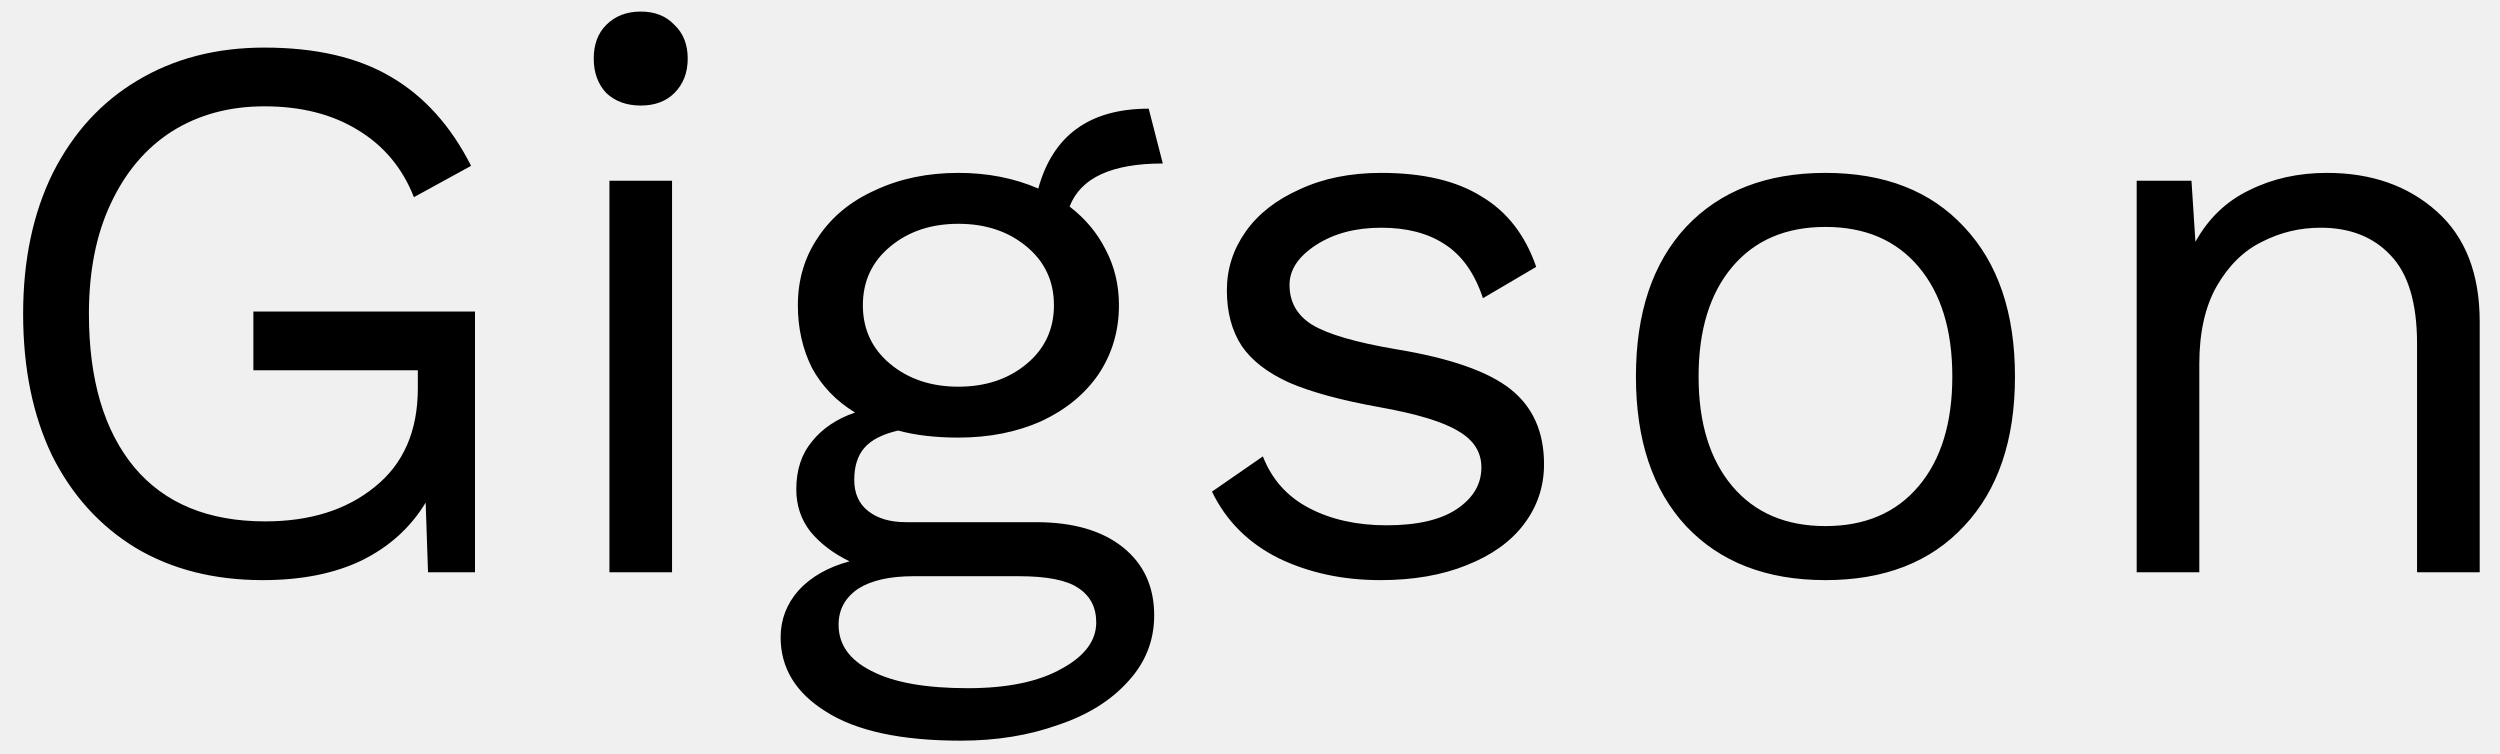
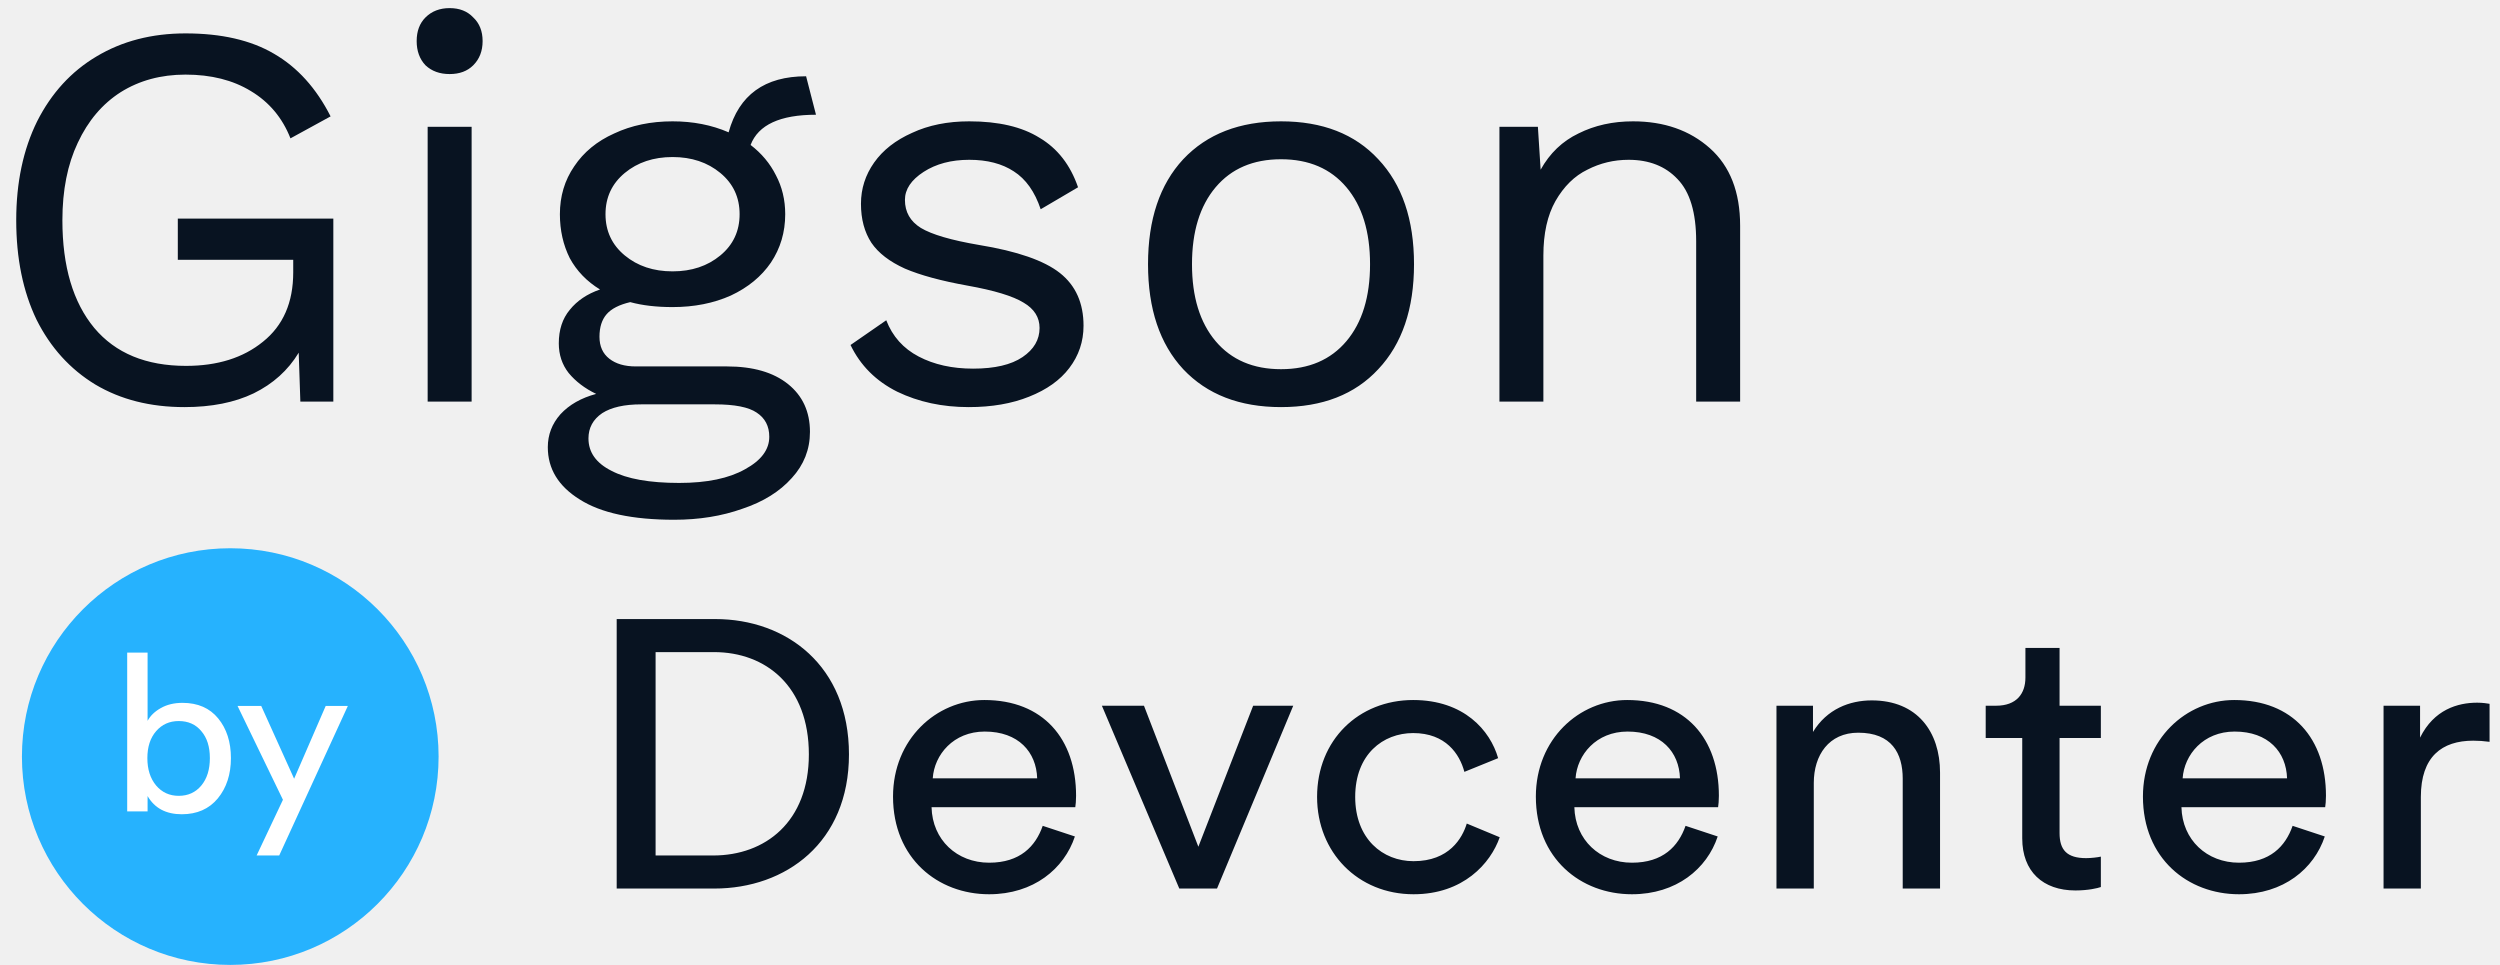
- <svg xmlns="http://www.w3.org/2000/svg" width="83" height="25" viewBox="0 0 83 25" fill="none">
-   <path d="M15.77 10.342V19H14.21L14.132 16.686C13.629 17.518 12.919 18.159 12 18.61C11.099 19.043 10.007 19.26 8.724 19.26C7.112 19.26 5.708 18.905 4.512 18.194C3.316 17.466 2.389 16.443 1.73 15.126C1.089 13.791 0.768 12.223 0.768 10.42C0.768 8.635 1.097 7.075 1.756 5.74C2.432 4.405 3.368 3.383 4.564 2.672C5.777 1.944 7.181 1.58 8.776 1.58C10.475 1.58 11.87 1.901 12.962 2.542C14.071 3.183 14.964 4.171 15.64 5.506L13.742 6.546C13.361 5.575 12.737 4.83 11.87 4.31C11.021 3.79 9.989 3.53 8.776 3.53C7.615 3.53 6.592 3.807 5.708 4.362C4.841 4.917 4.165 5.714 3.68 6.754C3.195 7.777 2.952 8.999 2.952 10.42C2.952 12.604 3.455 14.303 4.46 15.516C5.465 16.712 6.913 17.31 8.802 17.31C10.293 17.31 11.506 16.929 12.442 16.166C13.395 15.403 13.872 14.311 13.872 12.89V12.292H8.412V10.342H15.77ZM21.273 3.504C20.805 3.504 20.423 3.365 20.128 3.088C19.851 2.793 19.712 2.412 19.712 1.944C19.712 1.476 19.851 1.103 20.128 0.826C20.423 0.531 20.805 0.384 21.273 0.384C21.741 0.384 22.113 0.531 22.39 0.826C22.685 1.103 22.832 1.476 22.832 1.944C22.832 2.412 22.685 2.793 22.39 3.088C22.113 3.365 21.741 3.504 21.273 3.504ZM22.312 19H20.233V6H22.312V19ZM34.393 17.336C35.623 17.336 36.585 17.613 37.279 18.168C37.972 18.723 38.319 19.477 38.319 20.43C38.319 21.262 38.033 21.99 37.461 22.614C36.889 23.255 36.109 23.741 35.121 24.07C34.15 24.417 33.075 24.59 31.897 24.59C29.921 24.59 28.43 24.269 27.425 23.628C26.419 23.004 25.917 22.181 25.917 21.158C25.917 20.569 26.116 20.049 26.515 19.598C26.931 19.147 27.494 18.827 28.205 18.636C27.667 18.376 27.234 18.047 26.905 17.648C26.593 17.249 26.437 16.781 26.437 16.244C26.437 15.603 26.61 15.074 26.957 14.658C27.303 14.225 27.78 13.904 28.387 13.696C27.763 13.315 27.286 12.821 26.957 12.214C26.645 11.59 26.489 10.897 26.489 10.134C26.489 9.285 26.714 8.531 27.165 7.872C27.615 7.196 28.248 6.676 29.063 6.312C29.877 5.931 30.796 5.74 31.819 5.74C32.789 5.74 33.673 5.913 34.471 6.26C34.956 4.492 36.178 3.608 38.137 3.608L38.605 5.428C36.906 5.428 35.875 5.905 35.511 6.858C36.031 7.257 36.429 7.733 36.707 8.288C37.001 8.843 37.149 9.458 37.149 10.134C37.149 10.983 36.923 11.746 36.473 12.422C36.022 13.081 35.389 13.601 34.575 13.982C33.76 14.346 32.841 14.528 31.819 14.528C31.056 14.528 30.389 14.45 29.817 14.294C29.297 14.415 28.924 14.606 28.699 14.866C28.473 15.126 28.361 15.481 28.361 15.932C28.361 16.383 28.517 16.729 28.829 16.972C29.141 17.215 29.557 17.336 30.077 17.336H34.393ZM31.819 7.43C30.917 7.43 30.163 7.681 29.557 8.184C28.95 8.687 28.647 9.337 28.647 10.134C28.647 10.931 28.95 11.581 29.557 12.084C30.163 12.587 30.917 12.838 31.819 12.838C32.72 12.838 33.474 12.587 34.081 12.084C34.687 11.581 34.991 10.931 34.991 10.134C34.991 9.337 34.687 8.687 34.081 8.184C33.474 7.681 32.72 7.43 31.819 7.43ZM32.131 22.848C33.448 22.848 34.488 22.631 35.251 22.198C36.013 21.782 36.395 21.271 36.395 20.664C36.395 20.161 36.195 19.78 35.797 19.52C35.415 19.26 34.757 19.13 33.821 19.13H30.337C29.539 19.13 28.924 19.269 28.491 19.546C28.057 19.841 27.841 20.239 27.841 20.742C27.841 21.401 28.205 21.912 28.933 22.276C29.661 22.657 30.727 22.848 32.131 22.848ZM45.828 19.26C44.58 19.26 43.454 19.017 42.448 18.532C41.443 18.029 40.706 17.293 40.238 16.322L41.928 15.152C42.223 15.915 42.734 16.487 43.462 16.868C44.19 17.249 45.048 17.44 46.036 17.44C47.059 17.44 47.839 17.258 48.376 16.894C48.914 16.53 49.182 16.071 49.182 15.516C49.182 15.013 48.931 14.615 48.428 14.32C47.926 14.008 47.042 13.739 45.776 13.514C44.528 13.289 43.54 13.02 42.812 12.708C42.084 12.379 41.556 11.971 41.226 11.486C40.897 10.983 40.732 10.368 40.732 9.64C40.732 8.929 40.94 8.279 41.356 7.69C41.772 7.101 42.37 6.633 43.15 6.286C43.93 5.922 44.832 5.74 45.854 5.74C47.241 5.74 48.35 6 49.182 6.52C50.032 7.023 50.638 7.803 51.002 8.86L49.234 9.9C48.957 9.068 48.532 8.47 47.96 8.106C47.406 7.742 46.704 7.56 45.854 7.56C45.005 7.56 44.286 7.751 43.696 8.132C43.107 8.513 42.812 8.955 42.812 9.458C42.812 10.03 43.064 10.472 43.566 10.784C44.086 11.096 45.005 11.365 46.322 11.59C48.125 11.885 49.399 12.327 50.144 12.916C50.89 13.505 51.262 14.337 51.262 15.412C51.262 16.157 51.037 16.825 50.586 17.414C50.153 17.986 49.52 18.437 48.688 18.766C47.874 19.095 46.92 19.26 45.828 19.26ZM60.605 5.74C62.564 5.74 64.098 6.338 65.207 7.534C66.334 8.73 66.897 10.385 66.897 12.5C66.897 14.615 66.334 16.27 65.207 17.466C64.098 18.662 62.564 19.26 60.605 19.26C58.647 19.26 57.104 18.662 55.977 17.466C54.868 16.27 54.313 14.615 54.313 12.5C54.313 10.385 54.868 8.73 55.977 7.534C57.104 6.338 58.647 5.74 60.605 5.74ZM60.605 7.534C59.288 7.534 58.257 7.976 57.511 8.86C56.766 9.744 56.393 10.957 56.393 12.5C56.393 14.043 56.766 15.256 57.511 16.14C58.257 17.024 59.288 17.466 60.605 17.466C61.922 17.466 62.954 17.024 63.699 16.14C64.445 15.256 64.817 14.043 64.817 12.5C64.817 10.957 64.445 9.744 63.699 8.86C62.954 7.976 61.922 7.534 60.605 7.534ZM77.255 5.74C78.729 5.74 79.942 6.165 80.895 7.014C81.849 7.863 82.326 9.085 82.326 10.68V19H80.246V11.408C80.246 10.056 79.951 9.077 79.362 8.47C78.79 7.863 78.018 7.56 77.047 7.56C76.354 7.56 75.704 7.716 75.097 8.028C74.491 8.323 73.988 8.817 73.59 9.51C73.208 10.186 73.017 11.044 73.017 12.084V19H70.938V6H72.757L72.888 8.028C73.321 7.248 73.919 6.676 74.681 6.312C75.444 5.931 76.302 5.74 77.255 5.74Z" fill="black" />
+ <svg xmlns="http://www.w3.org/2000/svg" width="114" height="44" viewBox="0 0 114 44" fill="none">
+   <path d="M15.2 9.968V18.313H13.696L13.621 16.083C13.137 16.885 12.452 17.503 11.566 17.937C10.697 18.355 9.645 18.564 8.409 18.564C6.855 18.564 5.502 18.221 4.349 17.536C3.196 16.835 2.302 15.849 1.667 14.579C1.049 13.293 0.74 11.781 0.74 10.043C0.74 8.323 1.058 6.819 1.693 5.533C2.344 4.246 3.246 3.26 4.399 2.575C5.569 1.874 6.922 1.523 8.459 1.523C10.096 1.523 11.441 1.832 12.493 2.45C13.563 3.068 14.423 4.021 15.075 5.307L13.245 6.309C12.878 5.374 12.276 4.655 11.441 4.154C10.622 3.653 9.628 3.402 8.459 3.402C7.339 3.402 6.354 3.67 5.502 4.204C4.666 4.739 4.015 5.507 3.547 6.51C3.079 7.496 2.845 8.673 2.845 10.043C2.845 12.148 3.33 13.786 4.299 14.955C5.268 16.108 6.663 16.684 8.484 16.684C9.921 16.684 11.09 16.317 11.992 15.582C12.911 14.847 13.371 13.794 13.371 12.424V11.848H8.108V9.968H15.2ZM20.504 3.377C20.052 3.377 19.685 3.244 19.401 2.976C19.134 2.692 19 2.325 19 1.874C19 1.423 19.134 1.063 19.401 0.796C19.685 0.512 20.052 0.37 20.504 0.37C20.955 0.37 21.314 0.512 21.581 0.796C21.865 1.063 22.007 1.423 22.007 1.874C22.007 2.325 21.865 2.692 21.581 2.976C21.314 3.244 20.955 3.377 20.504 3.377ZM21.506 18.313H19.501V5.783H21.506V18.313ZM33.15 16.709C34.336 16.709 35.263 16.977 35.931 17.511C36.599 18.046 36.934 18.773 36.934 19.692C36.934 20.494 36.658 21.195 36.107 21.797C35.555 22.415 34.804 22.883 33.851 23.2C32.916 23.534 31.88 23.701 30.744 23.701C28.839 23.701 27.402 23.392 26.433 22.774C25.465 22.172 24.98 21.379 24.98 20.393C24.98 19.825 25.172 19.324 25.556 18.89C25.957 18.455 26.5 18.146 27.185 17.962C26.667 17.712 26.25 17.394 25.932 17.01C25.631 16.626 25.481 16.175 25.481 15.657C25.481 15.039 25.648 14.529 25.982 14.128C26.317 13.711 26.776 13.401 27.361 13.201C26.759 12.833 26.3 12.357 25.982 11.773C25.682 11.171 25.531 10.503 25.531 9.768C25.531 8.949 25.748 8.222 26.183 7.587C26.617 6.936 27.227 6.435 28.012 6.084C28.797 5.716 29.683 5.533 30.669 5.533C31.604 5.533 32.456 5.7 33.225 6.034C33.693 4.33 34.87 3.478 36.758 3.478L37.209 5.232C35.572 5.232 34.578 5.691 34.227 6.61C34.728 6.994 35.113 7.454 35.38 7.988C35.664 8.523 35.806 9.116 35.806 9.768C35.806 10.586 35.589 11.321 35.154 11.973C34.72 12.608 34.11 13.109 33.325 13.477C32.54 13.828 31.654 14.003 30.669 14.003C29.933 14.003 29.29 13.928 28.739 13.777C28.238 13.894 27.878 14.078 27.661 14.329C27.444 14.579 27.336 14.922 27.336 15.356C27.336 15.791 27.486 16.125 27.787 16.359C28.087 16.593 28.488 16.709 28.99 16.709H33.15ZM30.669 7.161C29.8 7.161 29.073 7.404 28.488 7.888C27.904 8.373 27.611 8.999 27.611 9.768C27.611 10.536 27.904 11.163 28.488 11.647C29.073 12.132 29.8 12.374 30.669 12.374C31.537 12.374 32.264 12.132 32.849 11.647C33.434 11.163 33.726 10.536 33.726 9.768C33.726 8.999 33.434 8.373 32.849 7.888C32.264 7.404 31.537 7.161 30.669 7.161ZM30.969 22.022C32.239 22.022 33.241 21.813 33.977 21.396C34.712 20.995 35.079 20.502 35.079 19.917C35.079 19.433 34.887 19.065 34.503 18.814C34.135 18.564 33.5 18.439 32.598 18.439H29.24C28.472 18.439 27.878 18.572 27.461 18.84C27.043 19.124 26.834 19.508 26.834 19.992C26.834 20.627 27.185 21.12 27.887 21.471C28.589 21.838 29.616 22.022 30.969 22.022ZM44.172 18.564C42.969 18.564 41.883 18.33 40.914 17.862C39.945 17.378 39.235 16.668 38.784 15.732L40.413 14.604C40.697 15.339 41.19 15.891 41.891 16.258C42.593 16.626 43.42 16.81 44.372 16.81C45.358 16.81 46.11 16.634 46.628 16.283C47.146 15.932 47.404 15.49 47.404 14.955C47.404 14.471 47.162 14.086 46.678 13.802C46.193 13.502 45.341 13.243 44.122 13.025C42.919 12.808 41.966 12.549 41.265 12.249C40.563 11.931 40.054 11.539 39.736 11.071C39.419 10.586 39.26 9.993 39.26 9.292C39.26 8.607 39.46 7.98 39.861 7.412C40.262 6.844 40.839 6.393 41.59 6.059C42.342 5.708 43.211 5.533 44.197 5.533C45.533 5.533 46.603 5.783 47.404 6.284C48.223 6.769 48.808 7.521 49.159 8.54L47.455 9.542C47.187 8.74 46.778 8.164 46.227 7.813C45.692 7.462 45.016 7.287 44.197 7.287C43.378 7.287 42.685 7.471 42.117 7.838C41.549 8.206 41.265 8.632 41.265 9.116C41.265 9.667 41.507 10.094 41.992 10.394C42.493 10.695 43.378 10.954 44.648 11.171C46.385 11.455 47.613 11.881 48.332 12.449C49.05 13.017 49.409 13.819 49.409 14.855C49.409 15.573 49.192 16.217 48.758 16.785C48.34 17.336 47.73 17.77 46.928 18.088C46.143 18.405 45.224 18.564 44.172 18.564ZM58.415 5.533C60.302 5.533 61.781 6.109 62.85 7.262C63.936 8.414 64.479 10.01 64.479 12.048C64.479 14.086 63.936 15.682 62.85 16.835C61.781 17.988 60.302 18.564 58.415 18.564C56.527 18.564 55.04 17.988 53.954 16.835C52.885 15.682 52.35 14.086 52.35 12.048C52.35 10.01 52.885 8.414 53.954 7.262C55.04 6.109 56.527 5.533 58.415 5.533ZM58.415 7.262C57.145 7.262 56.151 7.688 55.432 8.54C54.714 9.392 54.355 10.561 54.355 12.048C54.355 13.535 54.714 14.705 55.432 15.557C56.151 16.409 57.145 16.835 58.415 16.835C59.684 16.835 60.678 16.409 61.397 15.557C62.115 14.705 62.474 13.535 62.474 12.048C62.474 10.561 62.115 9.392 61.397 8.54C60.678 7.688 59.684 7.262 58.415 7.262ZM74.463 5.533C75.883 5.533 77.053 5.942 77.972 6.76C78.891 7.579 79.35 8.757 79.35 10.294V18.313H77.345V10.996C77.345 9.693 77.061 8.749 76.493 8.164C75.942 7.579 75.198 7.287 74.263 7.287C73.594 7.287 72.968 7.437 72.383 7.738C71.798 8.022 71.314 8.498 70.93 9.166C70.562 9.818 70.378 10.645 70.378 11.647V18.313H68.374V5.783H70.128L70.253 7.738C70.671 6.986 71.247 6.435 71.982 6.084C72.717 5.716 73.544 5.533 74.463 5.533Z" fill="#081321" />
+   <path fill-rule="evenodd" clip-rule="evenodd" d="M29.895 39.01H32.521C34.892 39.01 36.884 37.484 36.884 34.399C36.884 31.297 34.929 29.736 32.557 29.736H29.895V39.01ZM32.575 40.518H28.121V28.229H32.611C35.87 28.229 38.713 30.36 38.713 34.399C38.713 38.42 35.834 40.518 32.575 40.518ZM42.533 35.491H47.295C47.258 34.295 46.444 33.359 44.905 33.359C43.474 33.359 42.605 34.416 42.533 35.491ZM47.548 37.658L49.015 38.143C48.526 39.617 47.132 40.778 45.104 40.778C42.768 40.778 40.722 39.148 40.722 36.323C40.722 33.706 42.696 31.921 44.887 31.921C47.566 31.921 49.069 33.688 49.069 36.288C49.069 36.496 49.051 36.705 49.033 36.809H42.479C42.515 38.299 43.637 39.339 45.104 39.339C46.516 39.339 47.222 38.594 47.548 37.658ZM58.972 32.181L55.496 40.518H53.776L50.246 32.181H52.165L54.645 38.611L57.144 32.181H58.972ZM64.44 33.428C63.064 33.428 61.797 34.399 61.797 36.34C61.797 38.247 63.046 39.27 64.458 39.27C66.088 39.27 66.685 38.212 66.885 37.554L68.387 38.178C67.971 39.374 66.722 40.778 64.458 40.778C61.924 40.778 60.059 38.871 60.059 36.34C60.059 33.74 61.96 31.921 64.44 31.921C66.758 31.921 67.953 33.307 68.315 34.572L66.776 35.197C66.559 34.382 65.925 33.428 64.44 33.428ZM71.845 35.491H76.607C76.571 34.295 75.756 33.359 74.217 33.359C72.787 33.359 71.918 34.416 71.845 35.491ZM76.861 37.658L78.327 38.143C77.838 39.617 76.444 40.778 74.416 40.778C72.081 40.778 70.035 39.148 70.035 36.323C70.035 33.706 72.008 31.921 74.199 31.921C76.879 31.921 78.381 33.688 78.381 36.288C78.381 36.496 78.363 36.705 78.345 36.809H71.791C71.827 38.299 72.95 39.339 74.416 39.339C75.829 39.339 76.535 38.594 76.861 37.658ZM82.709 35.699V40.518H81.007V32.181H82.672V33.377C83.306 32.337 84.338 31.938 85.352 31.938C87.434 31.938 88.466 33.377 88.466 35.231V40.518H86.764V35.508C86.764 34.347 86.257 33.411 84.736 33.411C83.397 33.411 82.709 34.434 82.709 35.699ZM93.916 29.546V32.181H95.799V33.654H93.916V37.987C93.916 38.75 94.242 39.131 95.129 39.131C95.346 39.131 95.654 39.096 95.799 39.062V40.449C95.654 40.501 95.219 40.605 94.64 40.605C93.155 40.605 92.214 39.738 92.214 38.23V33.654H90.548V32.181H91.019C91.96 32.181 92.359 31.626 92.359 30.898V29.546H93.916ZM99.528 35.491H104.29C104.254 34.295 103.439 33.359 101.9 33.359C100.47 33.359 99.601 34.416 99.528 35.491ZM104.543 37.658L106.01 38.143C105.521 39.617 104.127 40.778 102.099 40.778C99.764 40.778 97.718 39.148 97.718 36.323C97.718 33.706 99.691 31.921 101.882 31.921C104.562 31.921 106.064 33.688 106.064 36.288C106.064 36.496 106.046 36.705 106.028 36.809H99.474C99.51 38.299 100.633 39.339 102.099 39.339C103.511 39.339 104.218 38.594 104.543 37.658ZM113.524 32.094V33.827C113.27 33.792 113.017 33.775 112.781 33.775C111.351 33.775 110.391 34.503 110.391 36.34V40.518H108.69V32.181H110.355V33.636C110.989 32.354 112.075 32.042 112.962 32.042C113.198 32.042 113.433 32.077 113.524 32.094Z" fill="#081321" />
+   <circle cx="10.5" cy="34.5" r="9.5" fill="#26B2FE" />
+   <path d="M6.73 37H5.8V29.76H6.73V32.87C6.857 32.637 7.057 32.443 7.33 32.29C7.61 32.13 7.94 32.05 8.32 32.05C9.02 32.05 9.563 32.287 9.95 32.76C10.337 33.233 10.53 33.837 10.53 34.57C10.53 35.31 10.33 35.923 9.93 36.41C9.53 36.89 8.983 37.13 8.29 37.13C7.57 37.13 7.05 36.853 6.73 36.3V37ZM9.18 35.82C9.44 35.507 9.57 35.09 9.57 34.57C9.57 34.05 9.44 33.64 9.18 33.34C8.927 33.033 8.583 32.88 8.15 32.88C7.73 32.88 7.387 33.033 7.12 33.34C6.853 33.647 6.72 34.057 6.72 34.57C6.72 35.083 6.853 35.5 7.12 35.82C7.387 36.133 7.73 36.29 8.15 36.29C8.577 36.29 8.92 36.133 9.18 35.82ZM12.732 39.01H11.702L12.902 36.47L10.832 32.19H11.912L13.412 35.51L14.852 32.19H15.862L12.732 39.01Z" fill="white" />
</svg>
